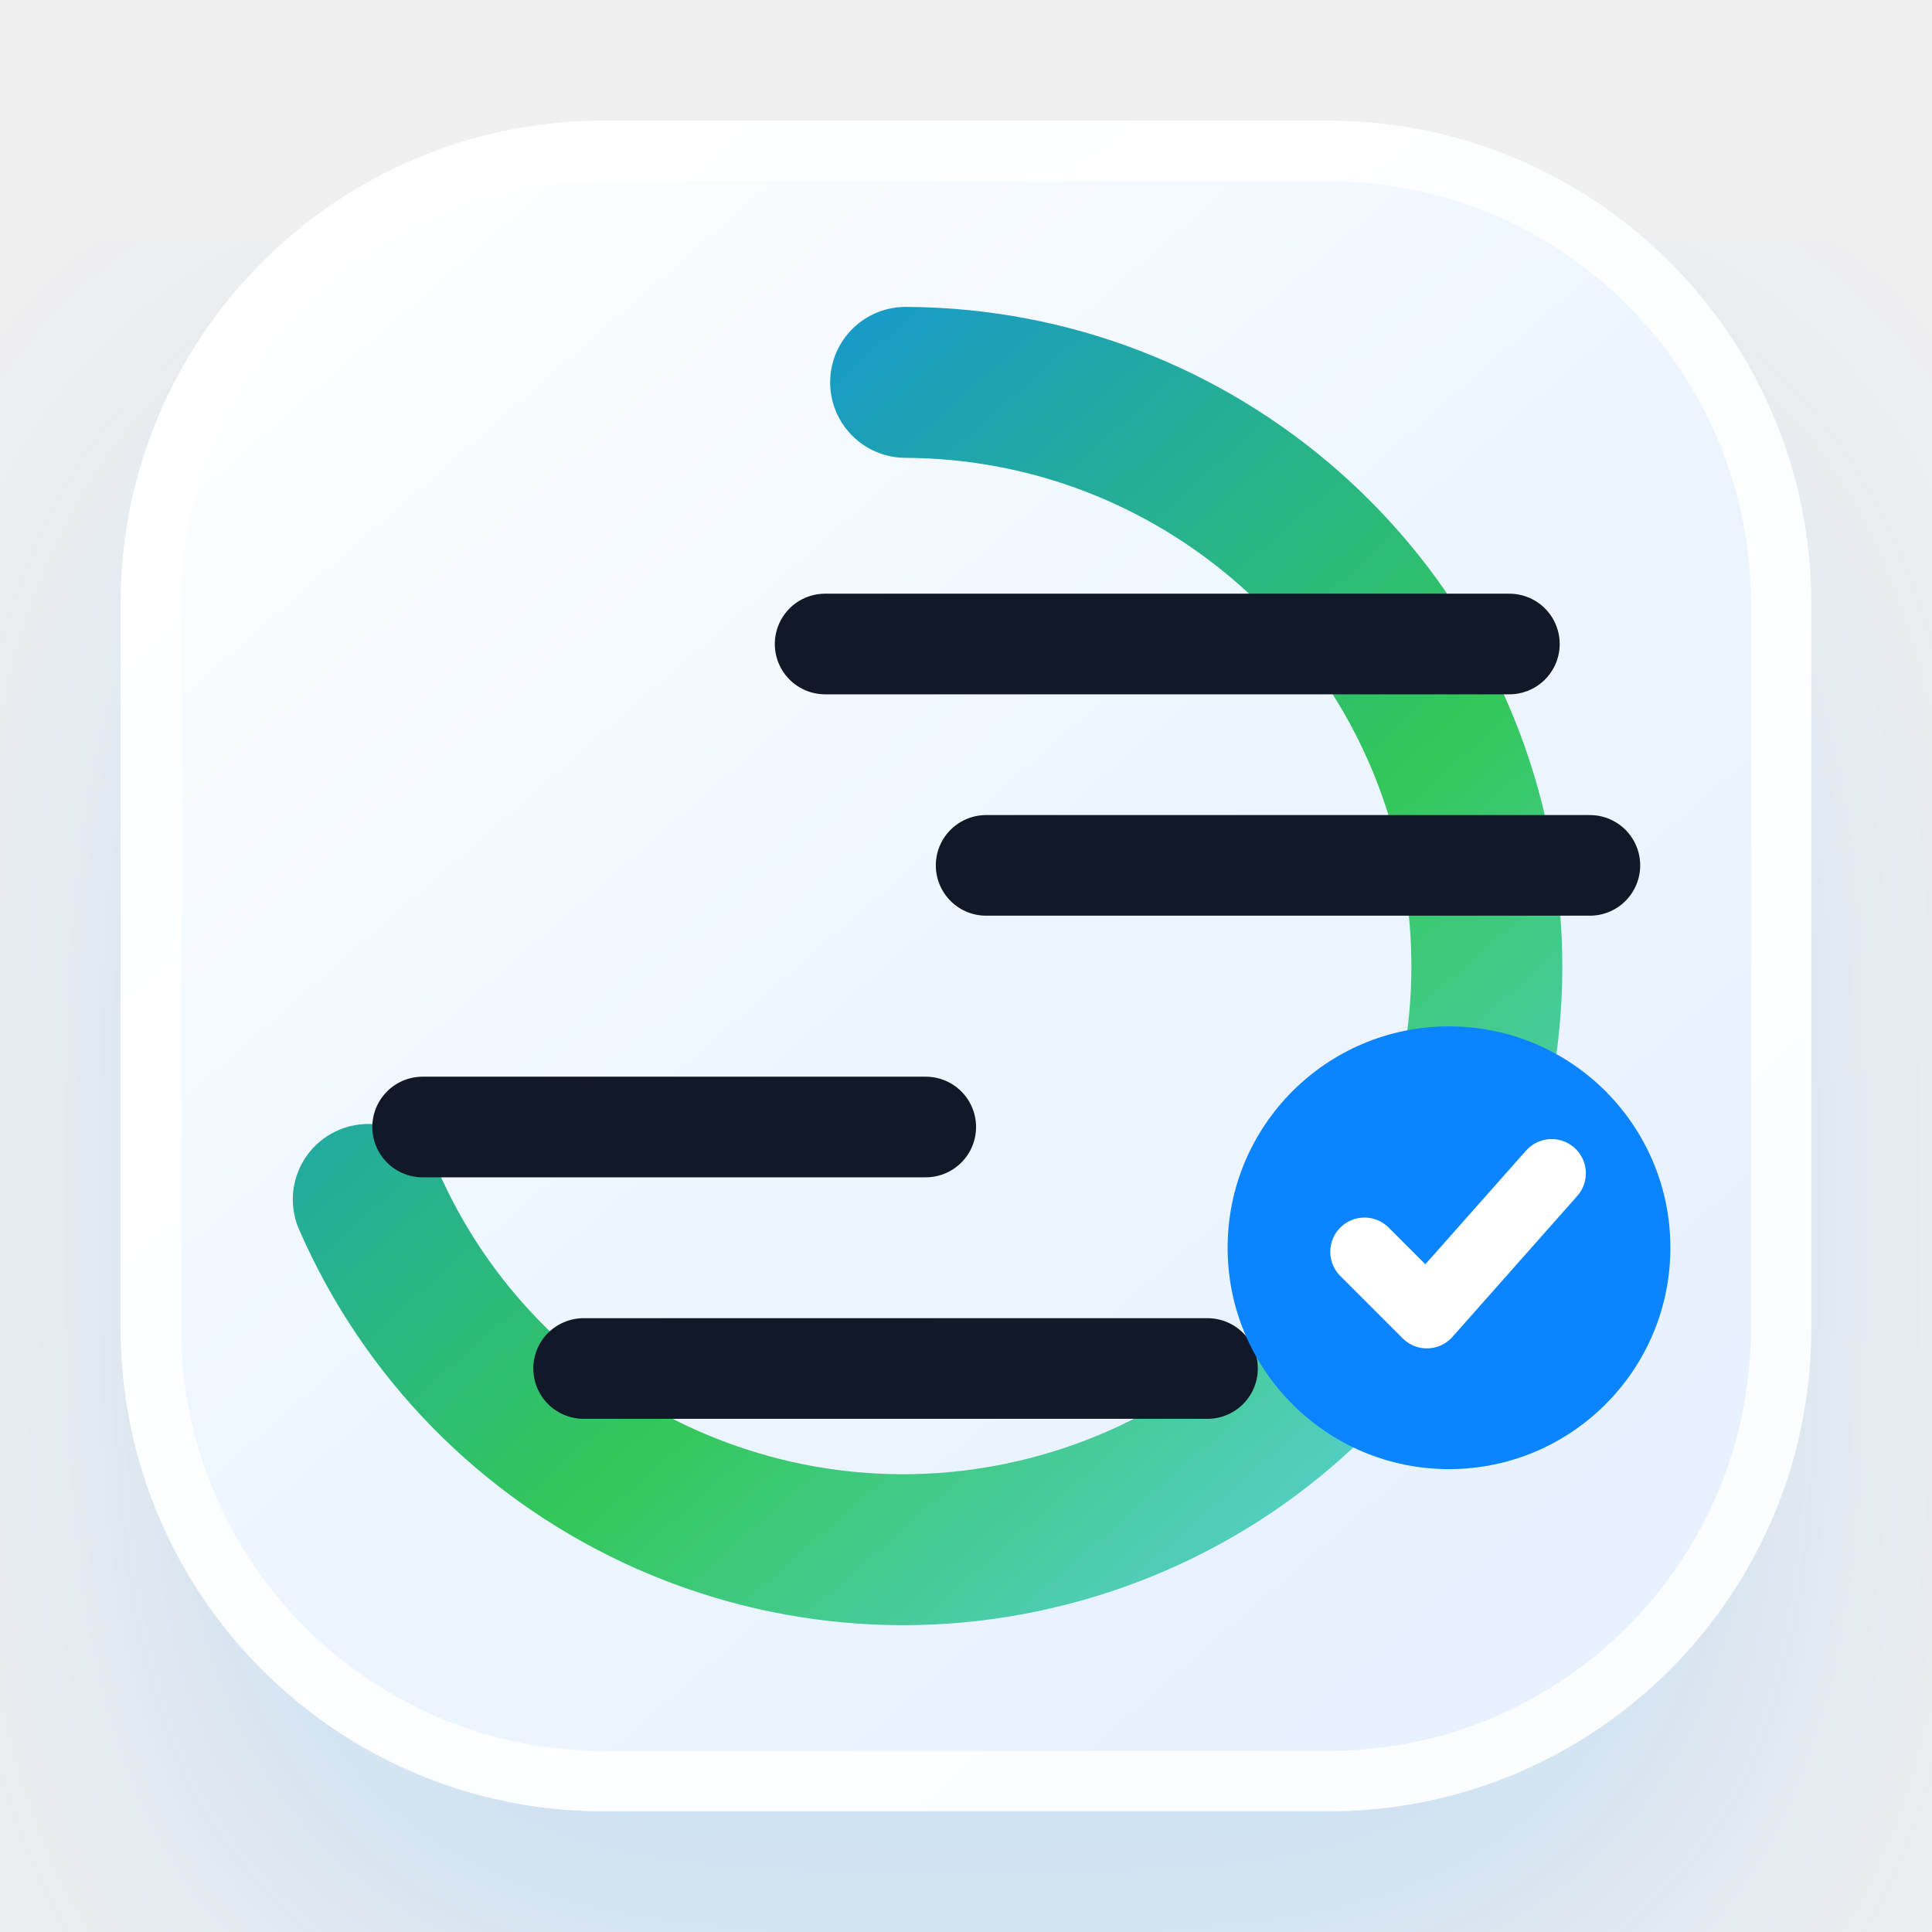
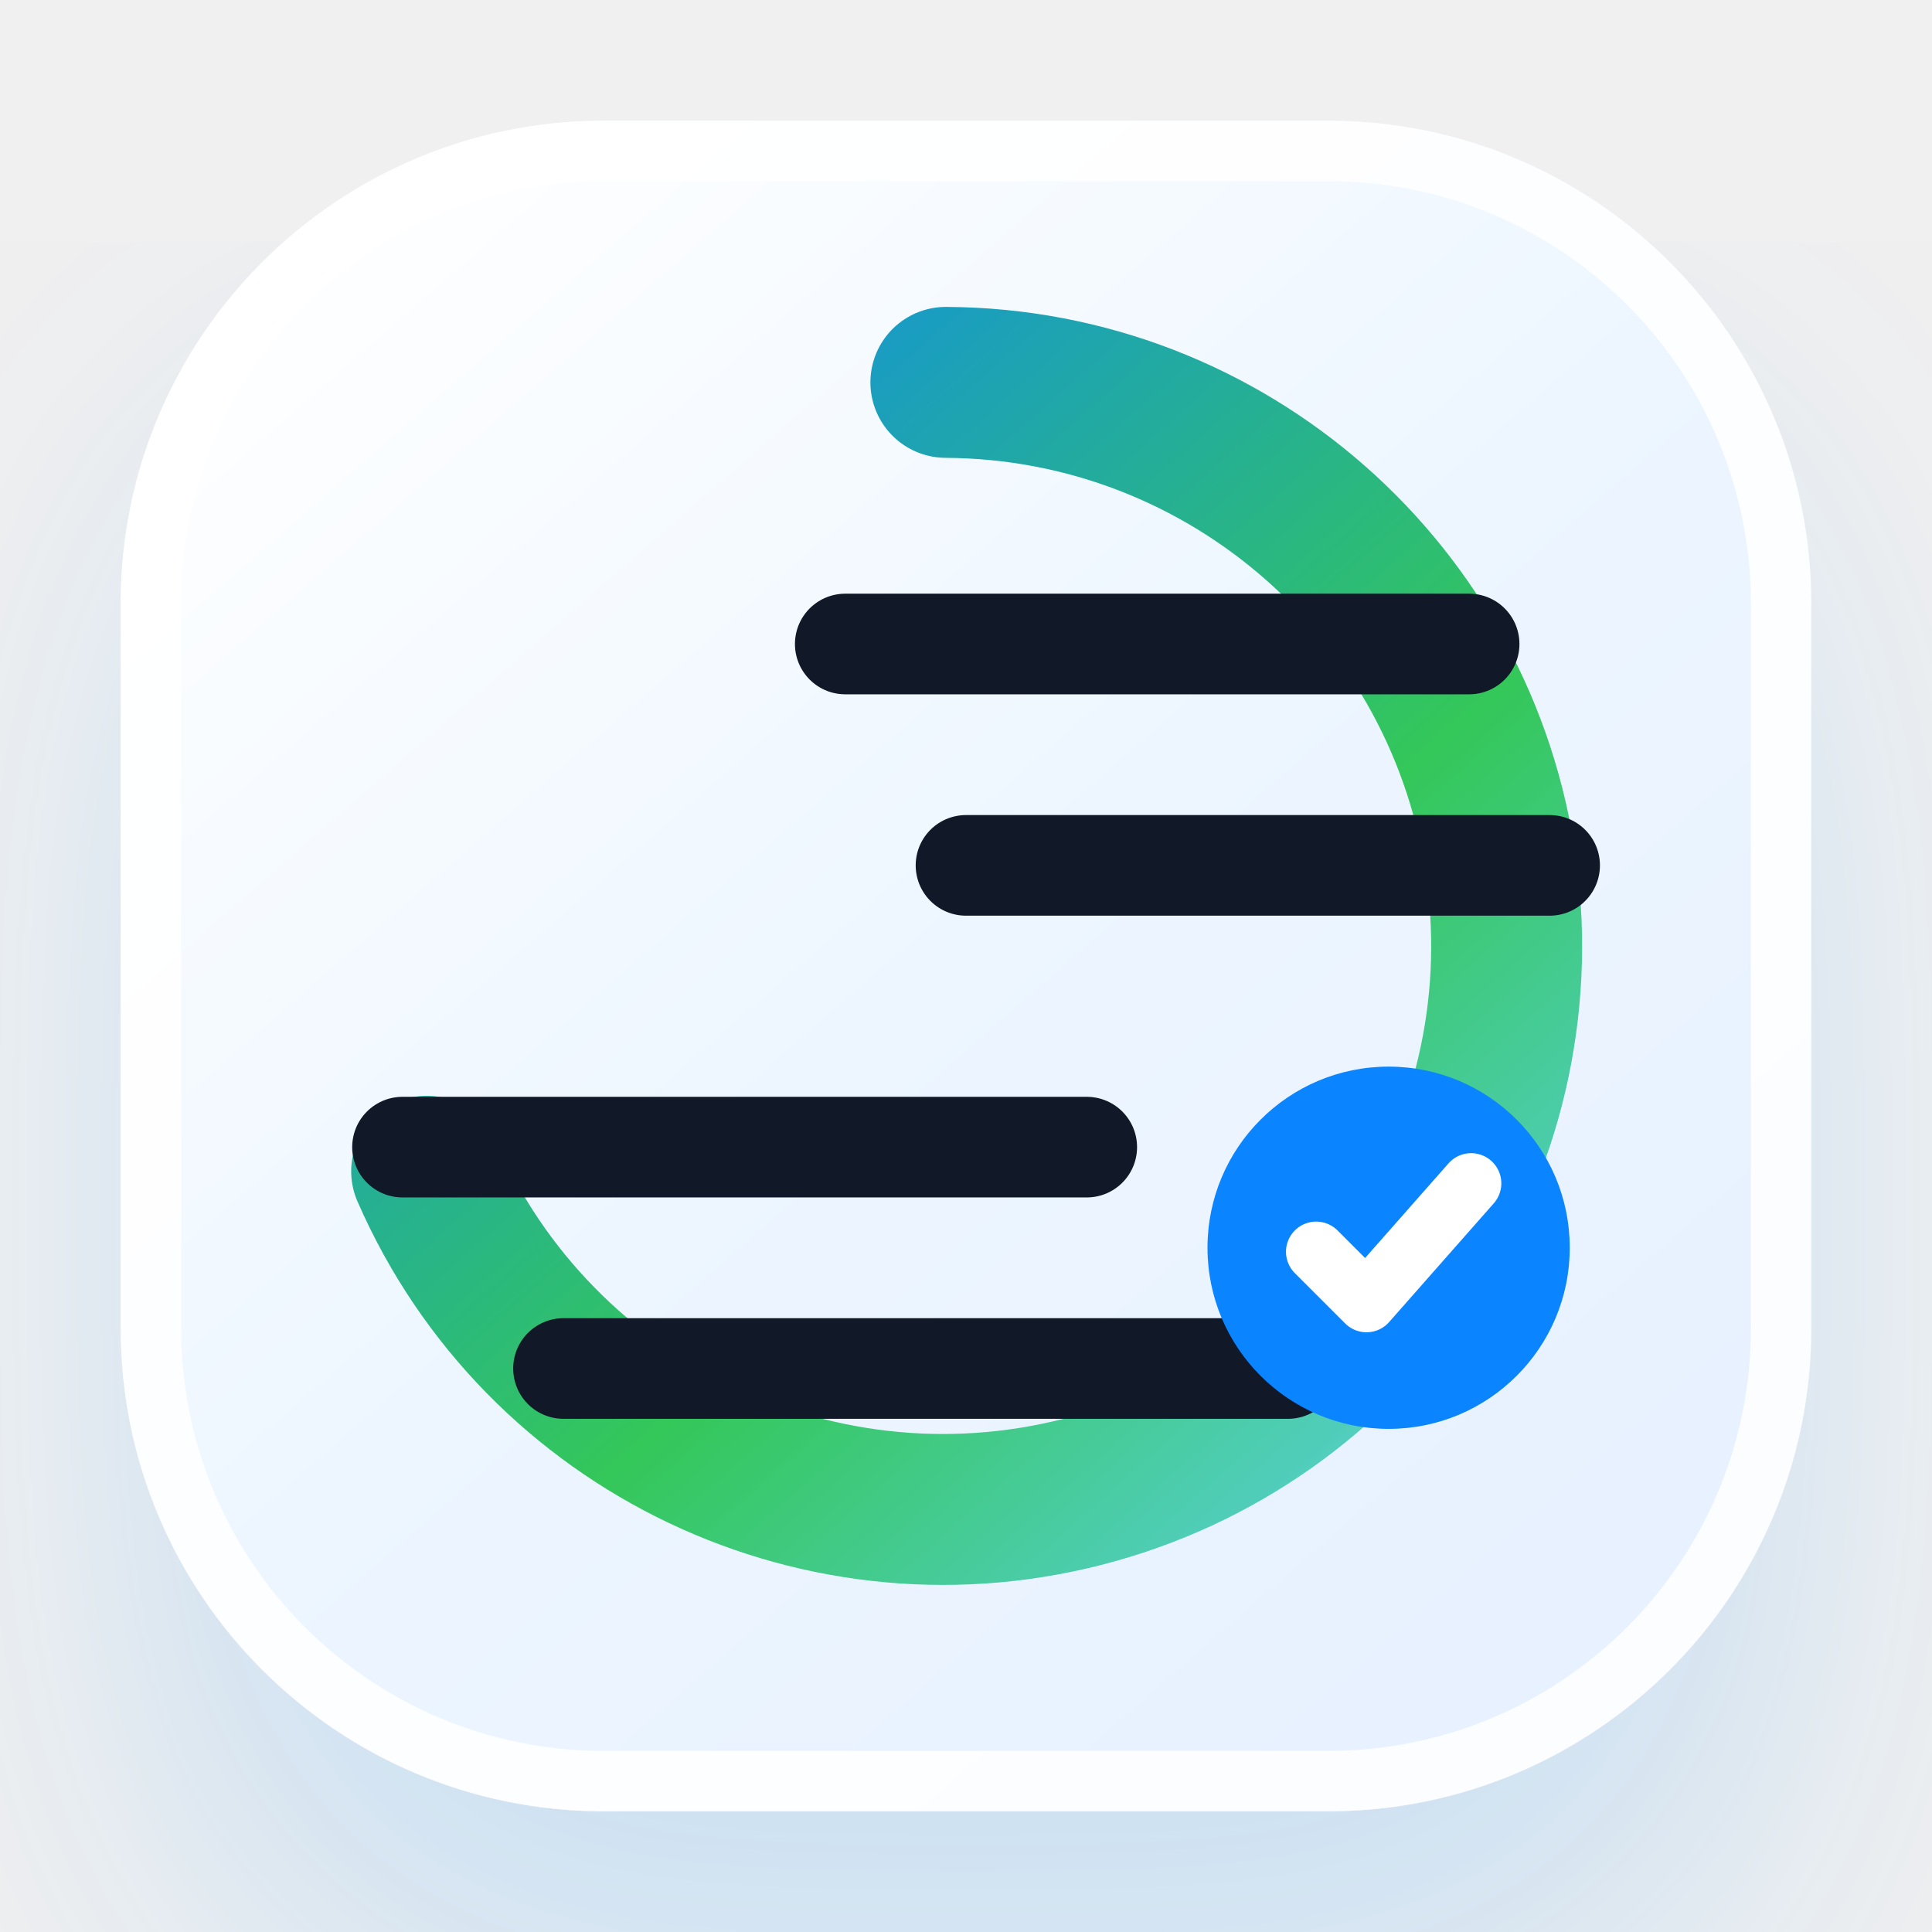
<svg xmlns="http://www.w3.org/2000/svg" viewBox="0 0 96 96" role="img" aria-labelledby="title">
  <defs>
    <linearGradient id="card" x1="14" y1="10" x2="82" y2="88" gradientUnits="userSpaceOnUse">
      <stop stop-color="#FFFFFF" />
      <stop offset=".48" stop-color="#EDF6FF" />
      <stop offset="1" stop-color="#E6F0FF" />
    </linearGradient>
    <linearGradient id="arc" x1="18" y1="14" x2="78" y2="82" gradientUnits="userSpaceOnUse">
      <stop stop-color="#0A84FF" />
      <stop offset=".58" stop-color="#34C759" />
      <stop offset="1" stop-color="#64D2FF" />
    </linearGradient>
    <filter id="shadow" x="-20%" y="-20%" width="140%" height="150%">
      <feDropShadow dx="0" dy="12" stdDeviation="12" flood-color="#0A84FF" flood-opacity=".16" />
    </filter>
  </defs>
  <rect x="6" y="6" width="84" height="84" rx="24" fill="url(#card)" filter="url(#shadow)" />
  <rect x="7.5" y="7.5" width="81" height="81" rx="22.5" fill="none" stroke="#fff" stroke-opacity=".88" stroke-width="3" />
-   <path d="M45 19a29 29 0 1 1-26.7 40.6" fill="none" stroke="url(#arc)" stroke-width="7.5" stroke-linecap="round" />
-   <path d="M21 56h25M29 68h31M41 32h34M49 43h30" stroke="#111827" stroke-width="5" stroke-linecap="round" />
-   <circle cx="72" cy="62" r="11" fill="#0A84FF" />
-   <path d="M67.8 62.2l3.1 3.1 6.2-7" fill="none" stroke="#fff" stroke-width="3.4" stroke-linecap="round" stroke-linejoin="round" />
+   <path d="M47 19a28 28 0 1 1-25.8 39.2" fill="none" stroke="url(#arc)" stroke-width="7.5" stroke-linecap="round" />
+   <path d="M20 57h34M28 68h36M42 32h31M48 43h29" stroke="#111827" stroke-width="5" stroke-linecap="round" />
+   <circle cx="69" cy="62" r="9" fill="#0A84FF" />
+   <path d="M65.4 62.2l2.5 2.5 5.2-5.9" fill="none" stroke="#fff" stroke-width="3" stroke-linecap="round" stroke-linejoin="round" />
</svg>
